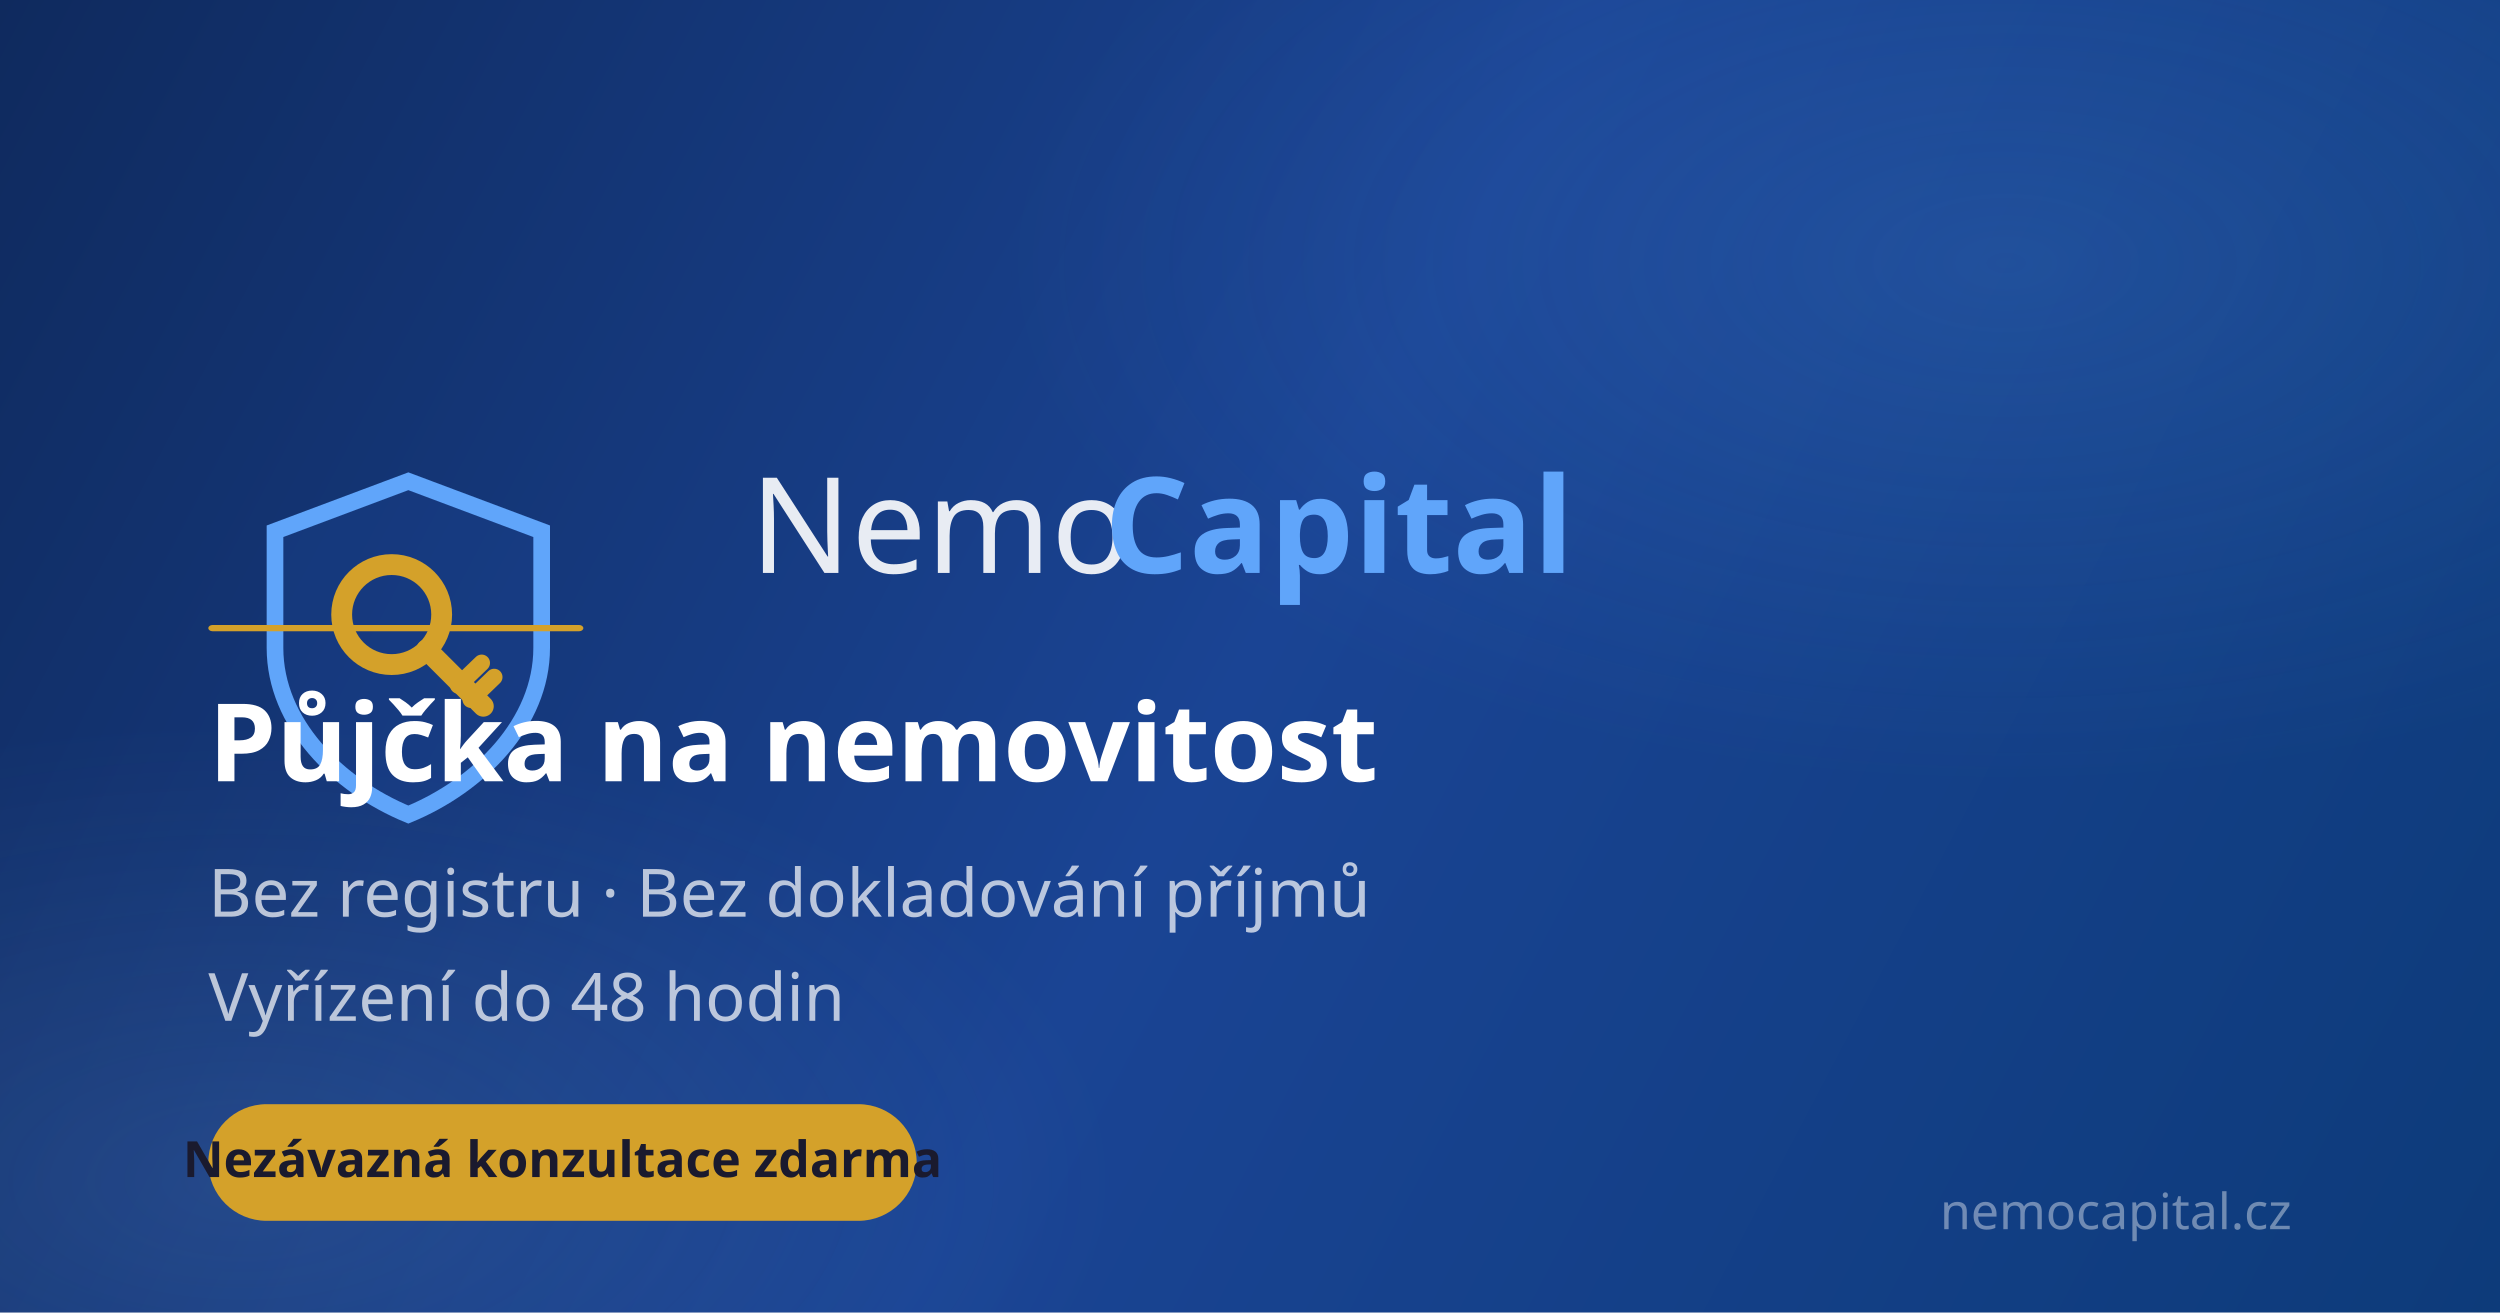
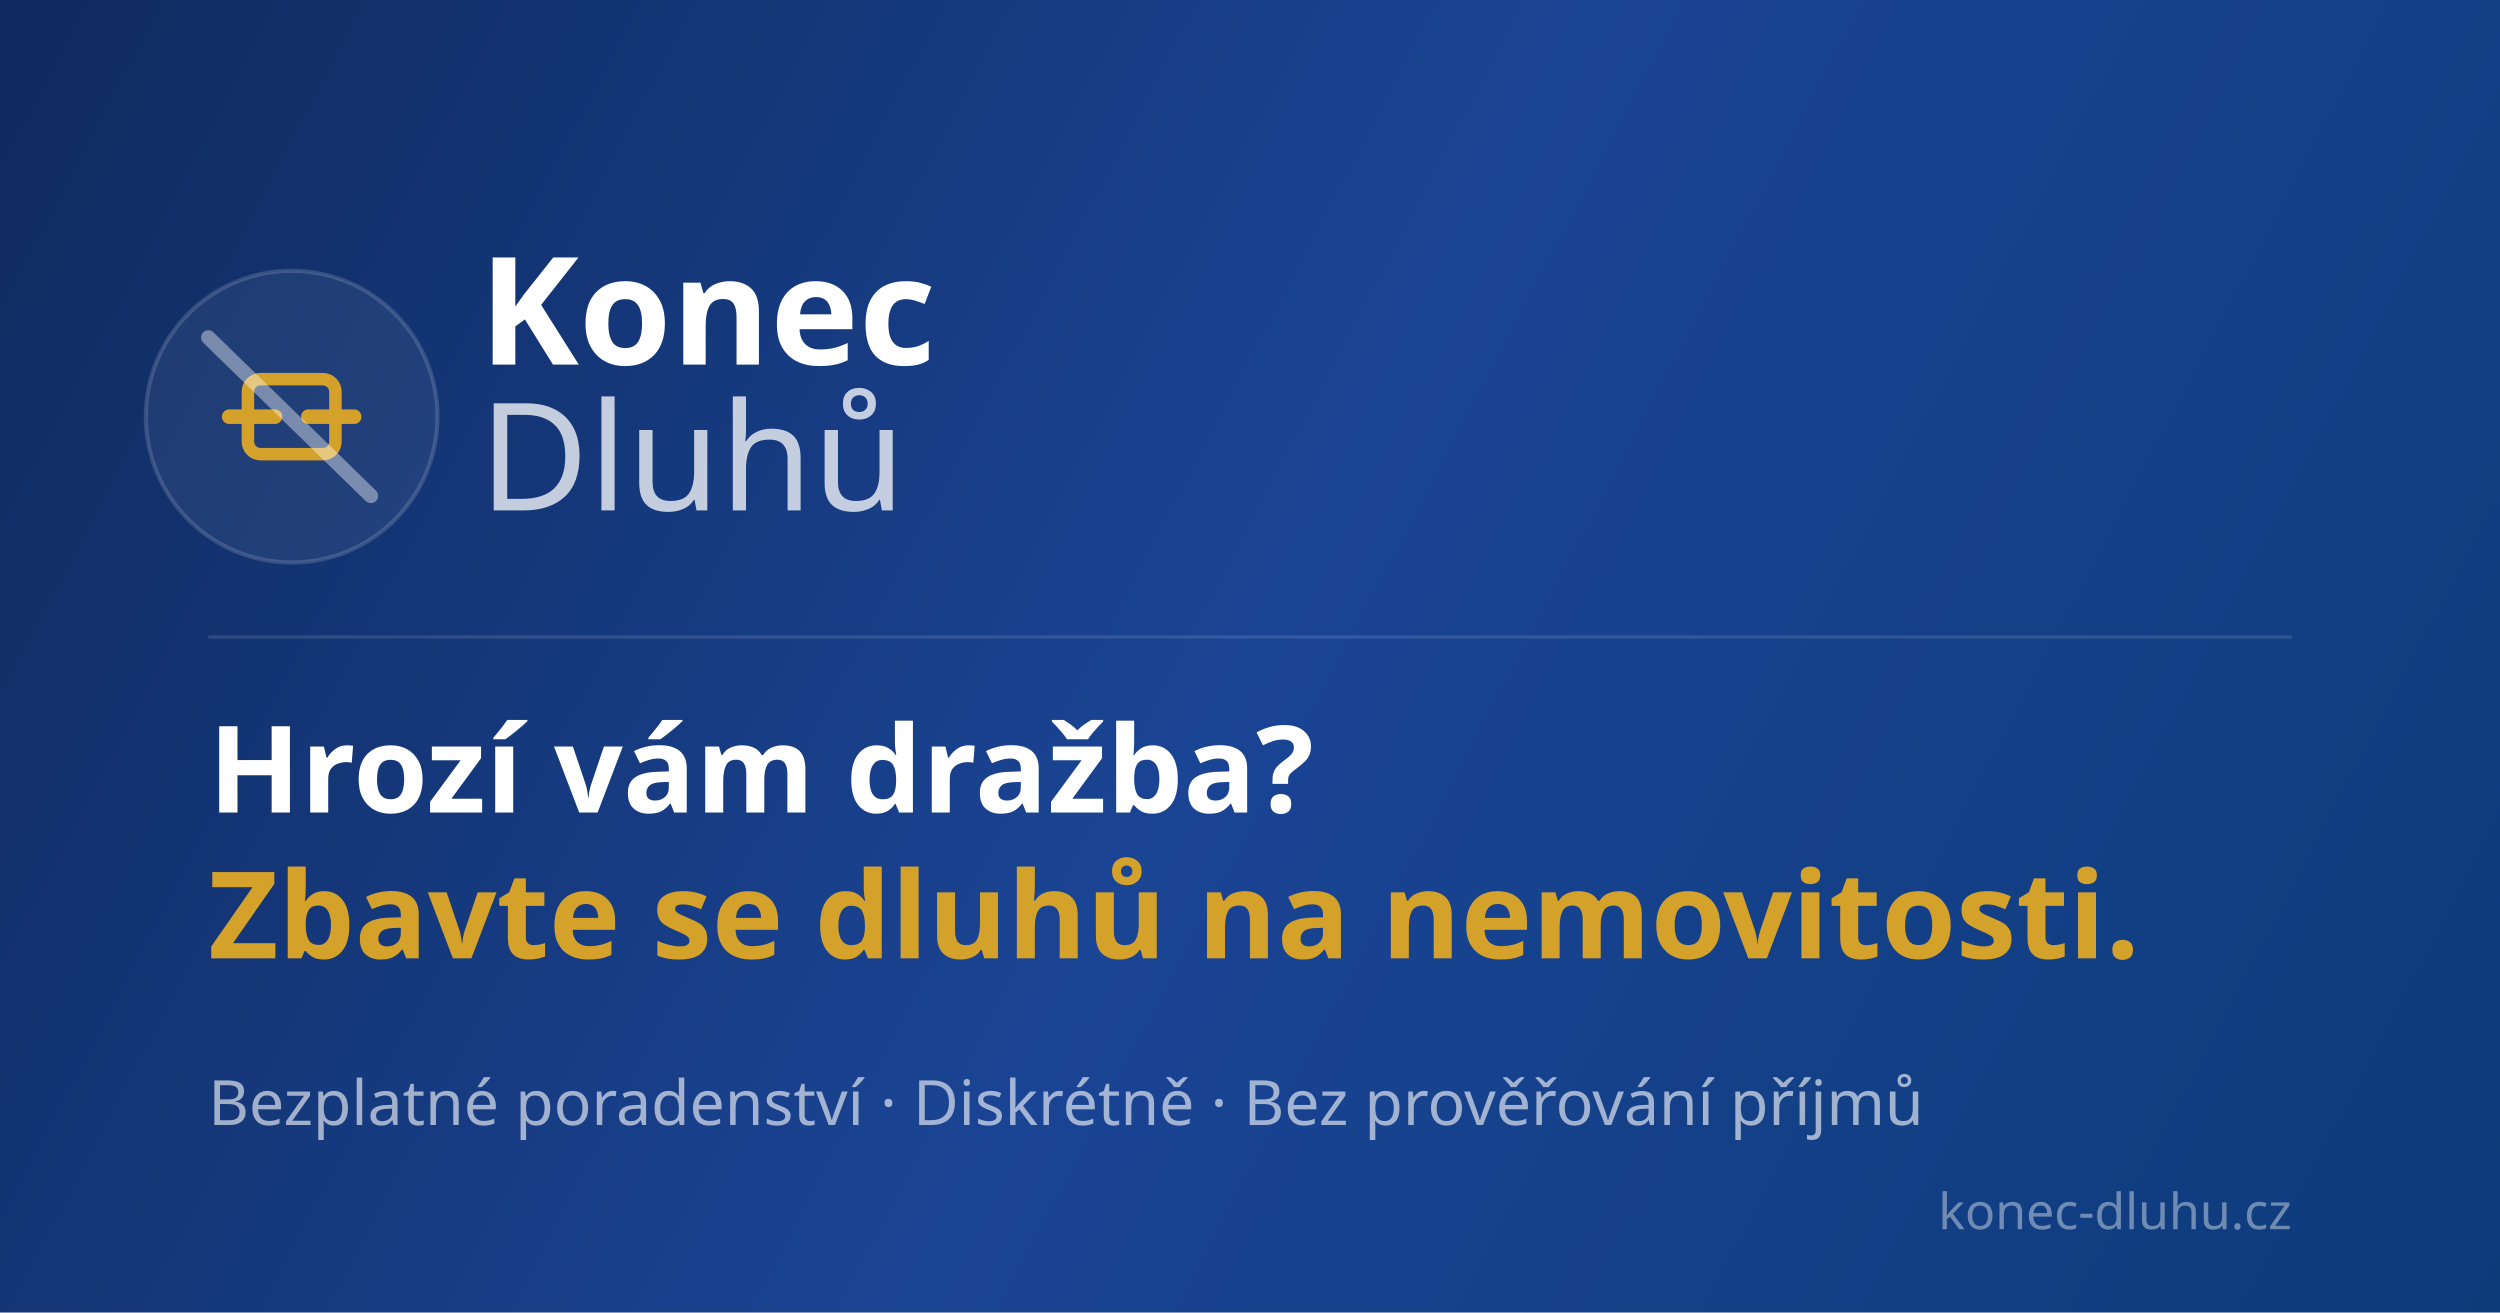
<svg xmlns="http://www.w3.org/2000/svg" width="1200" height="630" viewBox="0 0 1200 630" fill="none">
  <defs>
    <linearGradient id="bg" x1="0" y1="0" x2="1200" y2="630" gradientUnits="userSpaceOnUse">
      <stop offset="0%" stop-color="#0f2a5e" />
      <stop offset="50%" stop-color="#1a4494" />
      <stop offset="100%" stop-color="#0d3b7a" />
    </linearGradient>
-     <radialGradient id="glow1" cx="80%" cy="20%" r="40%">
-       <stop offset="0%" stop-color="#60a5fa" stop-opacity="0.15" />
-       <stop offset="100%" stop-color="#60a5fa" stop-opacity="0" />
-     </radialGradient>
-     <radialGradient id="glow2" cx="10%" cy="90%" r="35%">
-       <stop offset="0%" stop-color="#93c5fd" stop-opacity="0.12" />
-       <stop offset="100%" stop-color="#93c5fd" stop-opacity="0" />
-     </radialGradient>
  </defs>
  <rect width="1200" height="630" fill="url(#bg)" />
-   <rect width="1200" height="630" fill="url(#glow1)" />
-   <rect width="1200" height="630" fill="url(#glow2)" />
-   <g transform="translate(100, 215) scale(4)">
-     <path d="M24 4L8 10V24C8 33 15.5 40.5 24 44C32.5 40.5 40 33 40 24V10L24 4Z" fill="#1a4494" opacity="0.3" />
-     <path d="M24 4L8 10V24C8 33 15.5 40.5 24 44C32.5 40.5 40 33 40 24V10L24 4Z" stroke="#60a5fa" stroke-width="2" fill="none" />
-     <circle cx="22" cy="20" r="6" stroke="#D4A12A" stroke-width="2.5" fill="none" />
-     <line x1="26.2" y1="24.2" x2="33" y2="31" stroke="#D4A12A" stroke-width="2.5" stroke-linecap="round" />
-     <line x1="30" y1="28.5" x2="32.8" y2="25.8" stroke="#D4A12A" stroke-width="2" stroke-linecap="round" />
-     <line x1="31.5" y1="30.2" x2="34.3" y2="27.5" stroke="#D4A12A" stroke-width="2" stroke-linecap="round" />
-   </g>
-   <text x="360" y="275" font-family="system-ui, sans-serif" font-size="64" font-weight="300" fill="rgba(255,255,255,0.9)">Nemo</text>
-   <text x="530" y="275" font-family="system-ui, sans-serif" font-size="64" font-weight="700" fill="#60a5fa">Capital</text>
-   <rect x="100" y="300" width="180" height="3" rx="2" fill="#D4A12A" />
-   <text x="100" y="375" font-family="system-ui, sans-serif" font-size="52" font-weight="700" fill="white">Půjčka na nemovitost</text>
-   <text x="100" y="440" font-family="system-ui, sans-serif" font-size="32" font-weight="400" fill="rgba(255,255,255,0.7)">Bez registru · Bez dokladování příjmů</text>
-   <text x="100" y="490" font-family="system-ui, sans-serif" font-size="32" font-weight="400" fill="rgba(255,255,255,0.7)">Vyřízení do 48 hodin</text>
-   <rect x="100" y="530" width="340" height="56" rx="28" fill="#D4A12A" />
-   <text x="270" y="565" font-family="system-ui, sans-serif" font-size="24" font-weight="600" fill="#1a1a2e" text-anchor="middle">Nezávazná konzultace zdarma</text>
-   <text x="1100" y="590" font-family="system-ui, sans-serif" font-size="24" fill="rgba(255,255,255,0.4)" text-anchor="end">nemocapital.cz</text>
+   <circle cx="140" cy="200" r="70" fill="white" fill-opacity="0.06" stroke="white" stroke-opacity="0.15" stroke-width="2" />
+   <path d="M110 200h22" stroke="#D4A12A" stroke-width="7" stroke-linecap="round" />
+   <path d="M148 200h22" stroke="#D4A12A" stroke-width="7" stroke-linecap="round" />
+   <rect x="119" y="182" width="42" height="36" rx="6" stroke="#D4A12A" stroke-width="6" fill="none" />
+   <path d="M100 162L178 238" stroke="white" stroke-opacity="0.4" stroke-width="7" stroke-linecap="round" />
+   <text x="230" y="175" font-family="system-ui, sans-serif" font-size="72" font-weight="700" fill="white">Konec</text>
+   <text x="230" y="245" font-family="system-ui, sans-serif" font-size="72" font-weight="300" fill="rgba(255,255,255,0.75)">Dluhů</text>
+   <rect x="100" y="305" width="1000" height="1.5" fill="rgba(255,255,255,0.12)" />
+   <text x="100" y="390" font-family="system-ui, sans-serif" font-size="58" font-weight="700" fill="white">Hrozí vám dražba?</text>
+   <text x="100" y="460" font-family="system-ui, sans-serif" font-size="58" font-weight="700" fill="#D4A12A">Zbavte se dluhů na nemovitosti.</text>
+   <text x="100" y="540" font-family="system-ui, sans-serif" font-size="30" font-weight="400" fill="rgba(255,255,255,0.6)">Bezplatné poradenství · Diskrétně · Bez prověřování příjmů</text>
+   <text x="1100" y="590" font-family="system-ui, sans-serif" font-size="24" fill="rgba(255,255,255,0.4)" text-anchor="end">konec-dluhu.cz</text>
</svg>
